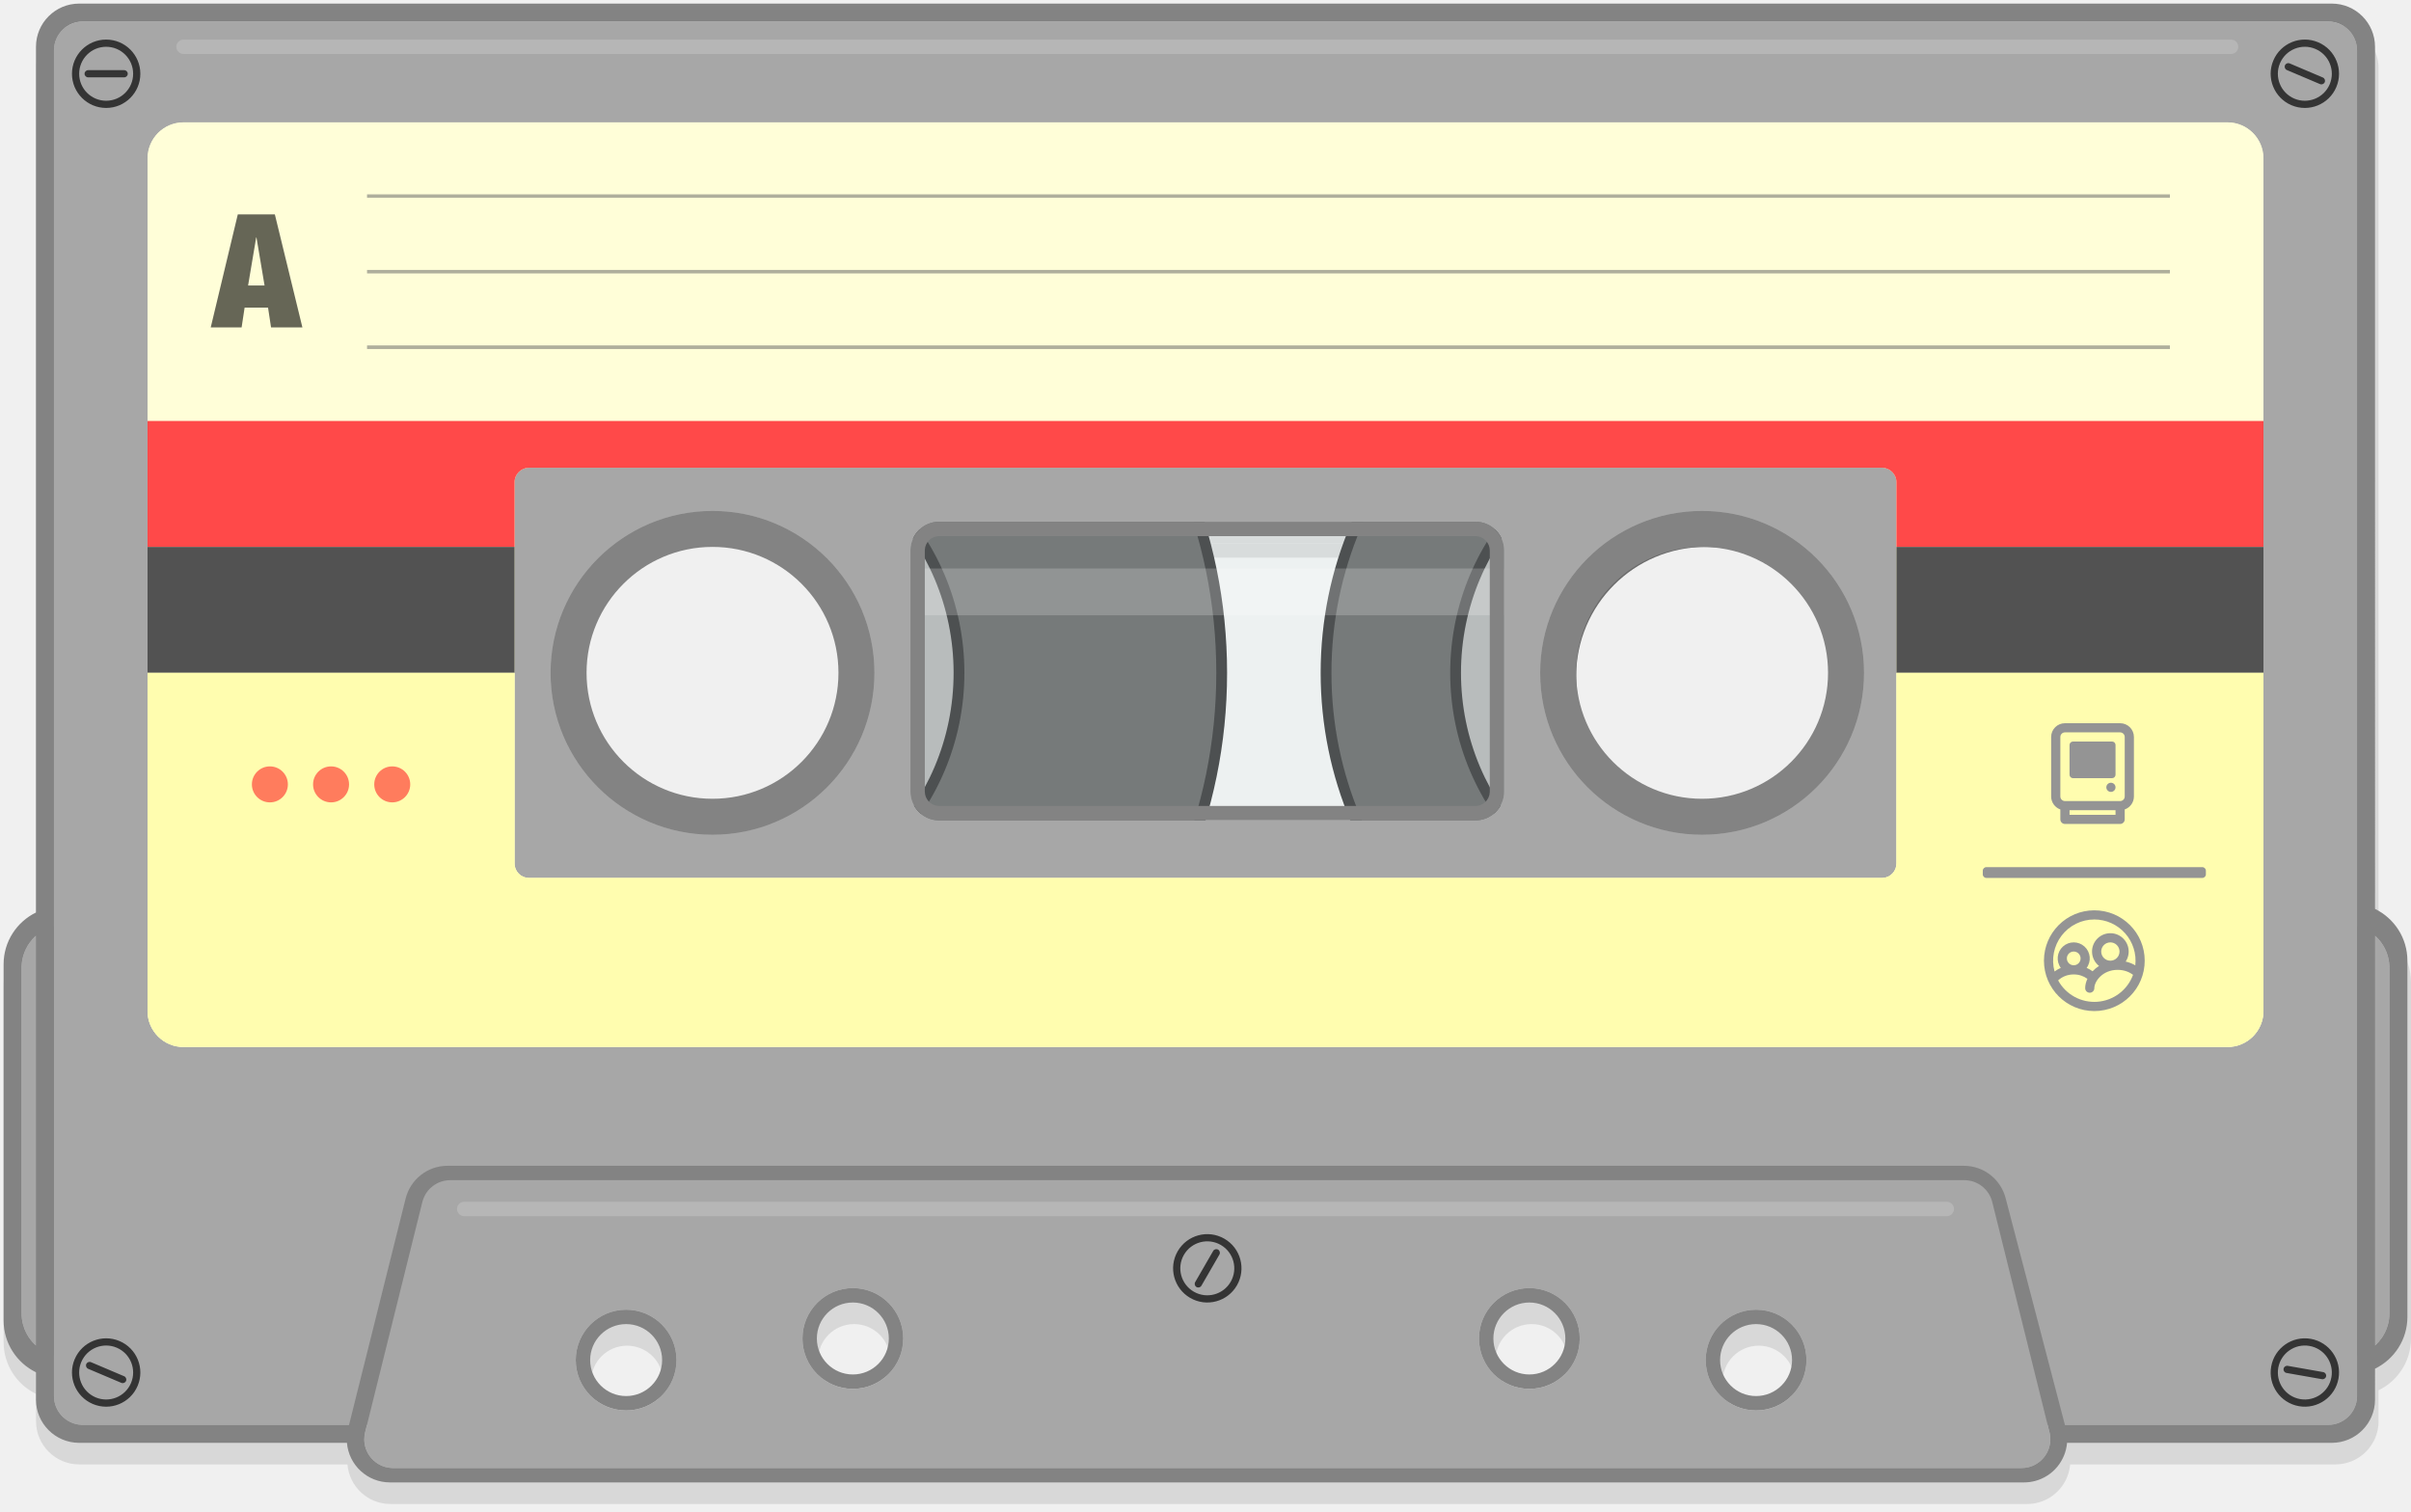
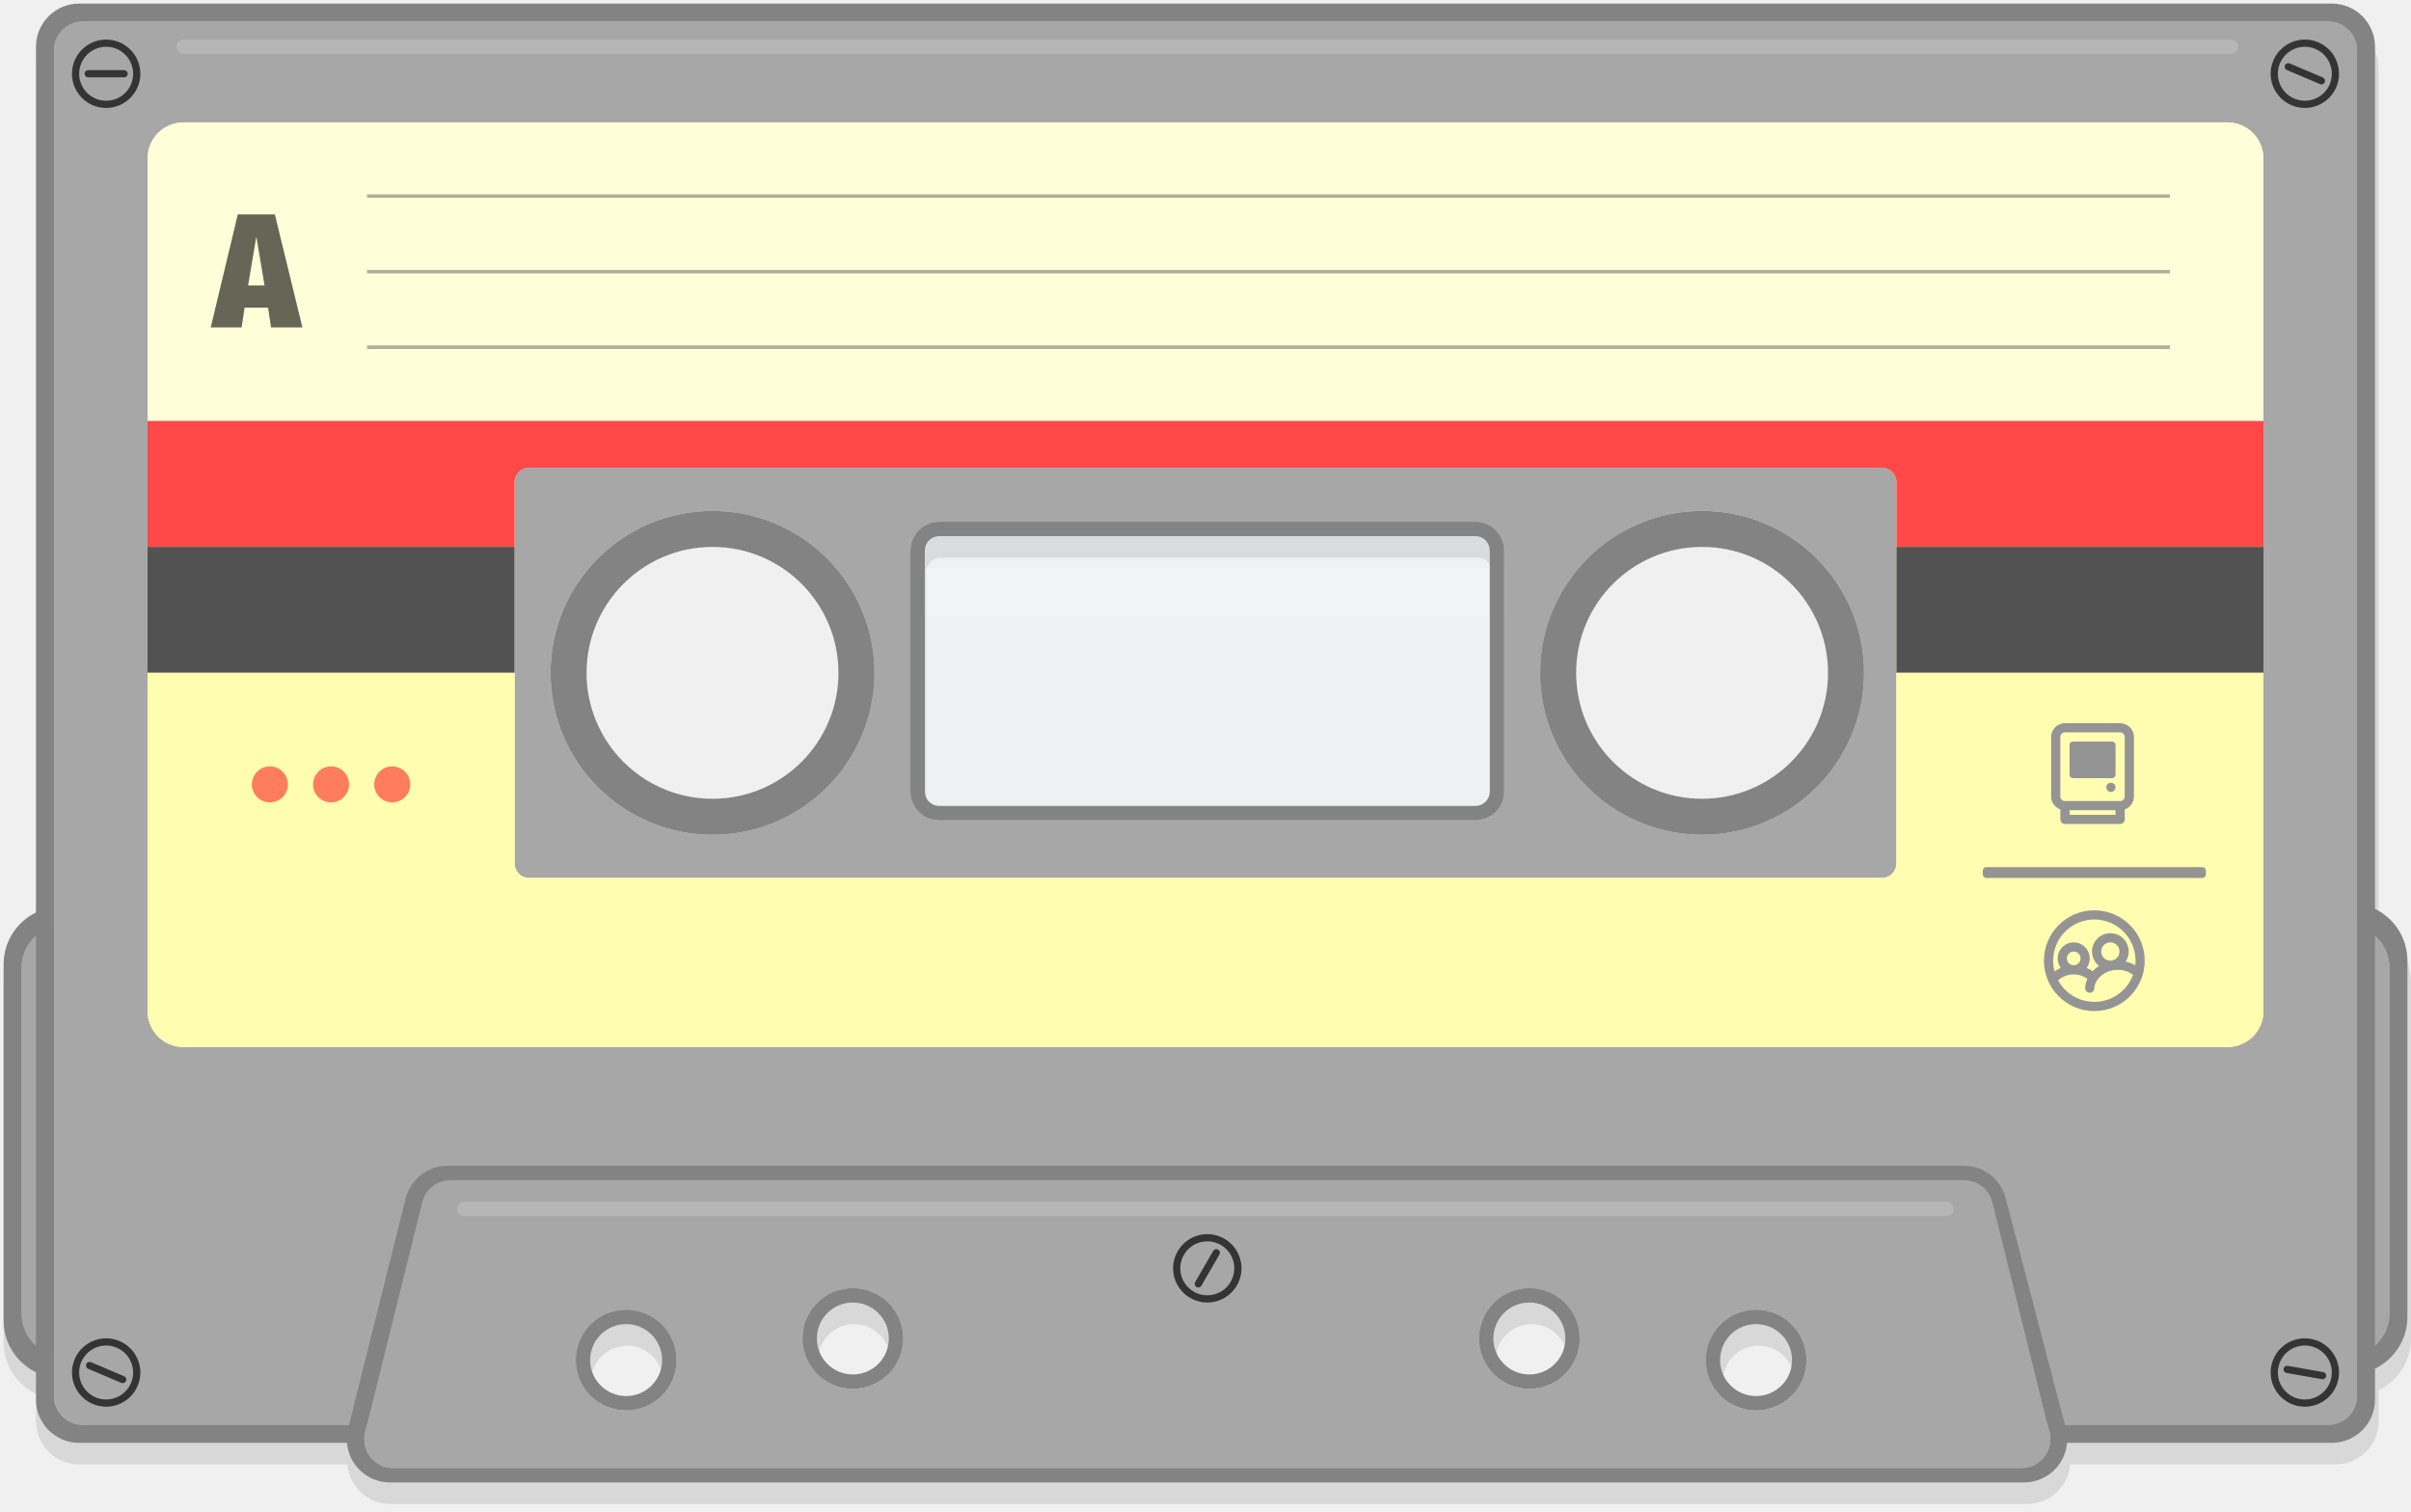
<svg xmlns="http://www.w3.org/2000/svg" xmlns:xlink="http://www.w3.org/1999/xlink" width="670px" height="420px" viewBox="0 0 670 420" version="1.1">
  <defs>
    <path d="M578,0 C583.523,-1.01453063e-15 588,4.477 588,10 L588,247 C588,252.523 583.523,257 578,257 L10,257 C4.477,257 6.76353751e-16,252.523 0,247 L0,10 C1.10000309e-15,4.477 4.477,1.01453063e-15 10,0 L578,0 Z M482,96 L106,96 C103.791,96 102,97.791 102,100 L102,100 L102,206 C102,208.209 103.791,210 106,210 L106,210 L482,210 L482,210 L482.2,209.995 C484.316,209.891 486,208.142 486,206 L486,206 L486,100 C486,97.791 484.209,96 482,96 L482,96 Z" id="path-1" />
  </defs>
  <g id="Artboard" stroke="none" stroke-width="1" fill="none" fill-rule="evenodd">
    <path d="M648.987,7 C655.614,7 660.987,12.373 660.987,19 L660.987,258.602 C666.322,261.196 670,266.668 670,273 L670,372 C670,378.332 666.322,383.804 660.987,386.398 L660.987,395 C660.987,401.627 655.614,407 648.987,407 L575.28,407 C574.868,411.928 571.413,416.286 566.357,417.609 C565.365,417.869 564.344,418 563.318,418 L108.513,418 C102.222,418 97.062,413.16 96.554,407 L22.013,407 C15.386,407 10.013,401.627 10.013,395 L10.013,387.398 C4.678,384.804 1,379.332 1,373 L1,274 C1,267.668 4.678,262.196 10.013,259.602 L10.013,19 C10.013,12.373 15.386,7 22.013,7 L648.987,7 Z M163.718,374.767 L163.693,374.795 C161.509,377.265 160.183,380.509 160.183,384.064 C160.183,391.799 166.463,398.07 174.209,398.07 C178.865,398.07 182.992,395.803 185.543,392.315 L185.719,392.066 L185.537,392.319 C182.983,395.766 178.882,398 174.259,398 C166.515,398 160.238,391.732 160.238,384 C160.238,380.593 161.457,377.47 163.483,375.042 L163.718,374.767 Z M499.448,374.976 L499.432,374.955 C501.502,377.395 502.75,380.552 502.75,384 C502.75,391.732 496.473,398 488.729,398 C483.951,398 479.731,395.613 477.199,391.969 L477.054,391.755 L477.194,391.964 C479.721,395.651 483.966,398.07 488.777,398.07 C496.523,398.07 502.802,391.799 502.802,384.064 C502.802,380.696 501.612,377.607 499.629,375.191 L499.448,374.976 Z M174.259,374 C168.728,374 164.244,378.477 164.244,384 C164.244,389.523 168.728,394 174.259,394 C179.79,394 184.274,389.523 184.274,384 C184.274,378.477 179.79,374 174.259,374 Z M488.729,374 C483.198,374 478.714,378.477 478.714,384 C478.714,389.523 483.198,394 488.729,394 C494.26,394 498.744,389.523 498.744,384 C498.744,378.477 494.26,374 488.729,374 Z M438.004,371.403 L437.989,371.373 C439.052,373.346 439.656,375.603 439.656,378 C439.656,385.732 433.378,392 425.635,392 C419.783,392 414.768,388.42 412.667,383.334 L412.567,383.084 L412.573,383.102 C414.6,388.346 419.696,392.067 425.663,392.067 C433.409,392.067 439.688,385.796 439.688,378.061 C439.688,375.79 439.147,373.646 438.187,371.749 L438.004,371.403 Z M225.303,370.837 L225.262,370.908 C224.014,373.002 223.297,375.448 223.297,378.061 C223.297,385.796 229.577,392.067 237.323,392.067 C243.159,392.067 248.163,388.507 250.275,383.443 C248.148,388.471 243.163,392 237.353,392 C229.61,392 223.332,385.732 223.332,378 C223.332,375.525 223.976,373.2 225.104,371.183 L225.303,370.837 Z M237.353,368 C231.822,368 227.338,372.477 227.338,378 C227.338,383.523 231.822,388 237.353,388 C242.884,388 247.368,383.523 247.368,378 C247.368,372.477 242.884,368 237.353,368 Z M425.635,368 C420.104,368 415.62,372.477 415.62,378 C415.62,383.523 420.104,388 425.635,388 C431.166,388 435.65,383.523 435.65,378 C435.65,372.477 431.166,368 425.635,368 Z M240.949,131.575 L127.16,131.575 L127.16,245.36 L240.949,245.36 L240.949,131.575 Z M546,131 L432,131 L432,245 L546,245 L546,131 Z M410.65,150.964 L261.352,150.964 C257.017,150.964 253.487,154.412 253.355,158.715 L253.352,158.964 L253.352,225.999 C253.352,230.334 256.799,233.864 261.102,233.996 L261.128,233.996 C256.824,233.858 253.377,230.331 253.377,226 L253.377,159 C253.377,154.582 256.964,151 261.389,151 L410.612,151 C415.037,151 418.624,154.582 418.624,159 L418.624,226 C418.624,230.331 415.178,233.858 410.874,233.996 L410.65,233.999 C414.985,233.999 418.515,230.552 418.646,226.249 L418.65,225.999 L418.65,158.964 C418.65,154.546 415.068,150.964 410.65,150.964 Z M410.612,155 L261.389,155 C259.244,155 257.492,156.684 257.388,158.8 L257.383,159 L257.383,226 C257.383,228.142 259.07,229.891 261.189,229.995 L261.389,230 L410.612,230 C412.758,230 414.509,228.316 414.613,226.2 L414.618,226 L414.618,159 C414.618,156.858 412.932,155.109 410.812,155.005 L410.612,155 Z" id="Tape-Shadow" fill-opacity="0.1" fill="#000000" />
-     <g id="Spools" transform="translate(55, 44)">
-       <g id="Spool-A">
-         <path d="M143,0 C221.977,0 286,64.023 286,143 C286,221.977 221.977,286 143,286 C64.023,286 0,221.977 0,143 C0,64.023 64.023,0 143,0 Z M143.5,5 C67.009,5 5,67.009 5,143.5 C5,219.991 67.009,282 143.5,282 C219.991,282 282,219.991 282,143.5 C282,67.009 219.991,5 143.5,5 Z" id="Combined-Shape" fill="#3E3D3E" />
-         <path d="M143,3 C220.32,3 283,65.68 283,143 C283,220.32 220.32,283 143,283 C65.68,283 3,220.32 3,143 C3,65.68 65.68,3 143,3 Z M143.5,94 C116.162,94 94,116.162 94,143.5 C94,170.838 116.162,193 143.5,193 C170.838,193 193,170.838 193,143.5 C193,116.162 170.838,94 143.5,94 Z" id="Combined-Shape" fill="#6C6C6C" />
-         <path d="M143,73 C181.66,73 213,104.34 213,143 C213,181.66 181.66,213 143,213 C104.34,213 73,181.66 73,143 C73,104.34 104.34,73 143,73 Z M143,78 C107.101,78 78,107.101 78,143 C78,178.899 107.101,208 143,208 C178.899,208 208,178.899 208,143 C208,107.101 178.899,78 143,78 Z" id="Combined-Shape" fill="#3E3D3E" />
-         <path d="M143,76 C180.003,76 210,105.997 210,143 C210,180.003 180.003,210 143,210 C105.997,210 76,180.003 76,143 C76,105.997 105.997,76 143,76 Z M143,99.708 C119.09,99.708 99.708,119.09 99.708,143 C99.708,150.431 101.58,157.425 104.879,163.536 C112.126,177.478 126.701,187 143.5,187 C167.524,187 187,167.524 187,143.5 C187,126.701 177.478,112.126 163.536,104.879 C157.425,101.58 150.431,99.708 143,99.708 Z" id="Combined-Shape" fill="#B5B5B5" />
-       </g>
-       <g id="spool-B" transform="translate(312, 37)">
-         <path d="M106,0 C164.542,0 212,47.458 212,106 C212,164.542 164.542,212 106,212 C47.458,212 0,164.542 0,106 C0,47.458 47.458,0 106,0 Z M106.5,4 C49.891,4 4,49.891 4,106.5 C4,163.109 49.891,209 106.5,209 C163.109,209 209,163.109 209,106.5 C209,49.891 163.109,4 106.5,4 Z" id="Combined-Shape" fill="#3E3D3E" />
-         <path d="M106,3 C162.885,3 209,49.115 209,106 C209,162.885 162.885,209 106,209 C49.115,209 3,162.885 3,106 C3,49.115 49.115,3 106,3 Z M107,71 C87.118,71 71,87.118 71,107 C71,126.882 87.118,143 107,143 C126.882,143 143,126.882 143,107 C143,87.118 126.882,71 107,71 Z" id="Combined-Shape" fill="#6C6C6C" />
-         <path d="M106,36 C144.66,36 176,67.34 176,106 C176,144.66 144.66,176 106,176 C67.34,176 36,144.66 36,106 C36,67.34 67.34,36 106,36 Z M106,41 C70.101,41 41,70.101 41,106 C41,141.899 70.101,171 106,171 C141.899,171 171,141.899 171,106 C171,70.101 141.899,41 106,41 Z" id="Combined-Shape" fill="#3E3D3E" />
-         <path d="M106,39 C143.003,39 173,68.997 173,106 C173,143.003 143.003,173 106,173 C68.997,173 39,143.003 39,106 C39,68.997 68.997,39 106,39 Z M106,62.708 C82.09,62.708 62.708,82.09 62.708,106 C62.708,113.431 64.58,120.425 67.879,126.536 C75.126,140.478 89.701,150 106.5,150 C130.524,150 150,130.524 150,106.5 C150,89.701 140.478,75.126 126.536,67.879 C120.425,64.58 113.431,62.708 106,62.708 Z" id="Combined-Shape" fill="#B5B5B5" />
-       </g>
-     </g>
    <g id="Tape4" transform="translate(1, 1)">
      <g id="Tape-Shell">
        <path d="M646,5 C650.418,5 654,8.582 654,13 L654.001,256.378 C659.176,257.711 663,262.409 663,268 L663,364 C663,369.591 659.176,374.289 654.001,375.622 L654,387 C654,391.418 650.418,395 646,395 L568.019,395 L568.533,397.071 C569.599,401.359 566.986,405.699 562.698,406.764 C562.067,406.921 561.42,407 560.769,407 L108.231,407 C103.812,407 100.231,403.418 100.231,399 C100.231,398.35 100.31,397.702 100.467,397.071 L100.98,395 L22,395 C17.582,395 14,391.418 14,387 L14,375.622 C8.824,374.29 5,369.592 5,364 L5,268 C5,262.408 8.824,257.71 14,256.378 L14,13 C14,8.582 17.582,5 22,5 L646,5 Z M487,363 C479.268,363 473,369.268 473,377 C473,384.732 479.268,391 487,391 C494.732,391 501,384.732 501,377 C501,369.268 494.732,363 487,363 Z M173,363 C165.268,363 159,369.268 159,377 C159,384.732 165.268,391 173,391 C180.732,391 187,384.732 187,377 C187,369.268 180.732,363 173,363 Z M236,357 C228.268,357 222,363.268 222,371 C222,378.732 228.268,385 236,385 C243.732,385 250,378.732 250,371 C250,363.268 243.732,357 236,357 Z M424,357 C416.268,357 410,363.268 410,371 C410,378.732 416.268,385 424,385 C431.732,385 438,378.732 438,371 C438,363.268 431.732,357 424,357 Z M197,141 C172.147,141 152,161.147 152,186 C152,210.853 172.147,231 197,231 C221.853,231 242,210.853 242,186 C242,161.147 221.853,141 197,141 Z M472,141 C447.147,141 427,161.147 427,186 C427,210.853 447.147,231 472,231 C496.853,231 517,210.853 517,186 C517,161.147 496.853,141 472,141 Z M409,144 L260,144 C255.665,144 252.135,147.448 252.004,151.751 L252,152 L252,219 C252,223.335 255.448,226.865 259.751,226.996 L260,227 L409,227 C413.335,227 416.865,223.552 416.996,219.249 L417,219 L417,152 C417,147.582 413.418,144 409,144 Z" id="Body-Copy-3" fill="#A7A7A7" />
        <g id="Window-Copy-3" transform="translate(252, 144)">
          <rect id="Rectangle" fill-opacity="0.1" fill="#D7FEFF" x="0" y="0" width="165" height="83" rx="8" />
          <polygon id="Rectangle-Copy-5" fill="#FFFFFF" opacity="0.197" points="0 13 165 13 165 26 0 26" />
        </g>
        <g id="Screws-Copy-3" transform="translate(19, 10)" fill="#343434">
          <path d="M13.212,361.712 C18.042,363.762 20.295,369.339 18.245,374.169 C16.195,378.998 10.618,381.252 5.788,379.202 C0.958,377.151 -1.295,371.574 0.755,366.745 C2.805,361.915 8.382,359.662 13.212,361.712 Z M622.15,361.101 C627.317,362.012 630.767,366.939 629.856,372.106 C628.945,377.273 624.017,380.723 618.85,379.812 C613.683,378.901 610.233,373.974 611.144,368.807 C612.055,363.64 616.983,360.19 622.15,361.101 Z M2.596,367.526 C0.978,371.339 2.757,375.742 6.57,377.361 C10.382,378.979 14.785,377.2 16.404,373.387 C18.022,369.574 16.243,365.171 12.43,363.553 C8.618,361.934 4.215,363.713 2.596,367.526 Z M613.114,369.154 C612.395,373.234 615.118,377.124 619.198,377.843 C623.277,378.562 627.167,375.838 627.886,371.759 C628.605,367.68 625.882,363.79 621.802,363.071 C617.723,362.351 613.833,365.075 613.114,369.154 Z M5.288,367.583 L14.493,371.49 C15.002,371.706 15.239,372.293 15.023,372.801 C14.807,373.31 14.22,373.547 13.712,373.331 L4.507,369.424 C3.998,369.208 3.761,368.621 3.977,368.112 C4.193,367.604 4.78,367.367 5.288,367.583 Z M615.75,368.604 L625.598,370.34 C626.142,370.436 626.505,370.955 626.409,371.499 C626.313,372.043 625.794,372.406 625.25,372.31 L615.402,370.573 C614.858,370.477 614.495,369.959 614.591,369.415 C614.687,368.871 615.206,368.508 615.75,368.604 Z M320.25,333.273 C324.794,335.896 326.351,341.706 323.727,346.25 C321.104,350.794 315.294,352.351 310.75,349.727 C306.206,347.104 304.649,341.294 307.273,336.75 C309.896,332.206 315.706,330.649 320.25,333.273 Z M309.005,337.75 C306.934,341.337 308.163,345.924 311.75,347.995 C315.337,350.066 319.924,348.837 321.995,345.25 C324.066,341.663 322.837,337.076 319.25,335.005 C315.663,332.934 311.076,334.163 309.005,337.75 Z M318.5,336.304 C318.978,336.58 319.142,337.192 318.866,337.67 L313.866,346.33 C313.59,346.808 312.978,346.972 312.5,346.696 C312.022,346.42 311.858,345.808 312.134,345.33 L317.134,336.67 C317.41,336.192 318.022,336.028 318.5,336.304 Z M624.212,0.755 C629.042,2.805 631.295,8.382 629.245,13.212 C627.195,18.042 621.618,20.295 616.788,18.245 C611.958,16.195 609.705,10.618 611.755,5.788 C613.805,0.958 619.382,-1.295 624.212,0.755 Z M9.5,8.67361738e-19 C14.747,8.67361738e-19 19,4.253 19,9.5 C19,14.747 14.747,19 9.5,19 C4.253,19 -9.09494702e-13,14.747 -9.09494702e-13,9.5 C-9.09494702e-13,4.253 4.253,8.67361738e-19 9.5,8.67361738e-19 Z M613.596,6.57 C611.978,10.382 613.757,14.785 617.57,16.404 C621.382,18.022 625.785,16.243 627.404,12.43 C629.022,8.618 627.243,4.215 623.43,2.596 C619.618,0.978 615.215,2.757 613.596,6.57 Z M9.5,2 C5.358,2 2,5.358 2,9.5 C2,13.642 5.358,17 9.5,17 C13.642,17 17,13.642 17,9.5 C17,5.358 13.642,2 9.5,2 Z M616.288,6.626 L625.493,10.533 C626.002,10.749 626.239,11.336 626.023,11.844 C625.807,12.353 625.22,12.59 624.712,12.374 L615.507,8.467 C614.998,8.251 614.761,7.664 614.977,7.156 C615.193,6.647 615.78,6.41 616.288,6.626 Z M14.5,8.5 C15.052,8.5 15.5,8.948 15.5,9.5 C15.5,10.052 15.052,10.5 14.5,10.5 L4.5,10.5 C3.948,10.5 3.5,10.052 3.5,9.5 C3.5,8.948 3.948,8.5 4.5,8.5 L14.5,8.5 Z" id="Combined-Shape" />
        </g>
        <g id="HIghlights" transform="translate(48, 10)" fill="#FFFFFF" opacity="0.17">
          <rect id="Rectangle-Copy-25" x="78" y="323" width="416" height="4" rx="2" />
          <rect id="Rectangle-Copy-26" x="0" y="0" width="573" height="4" rx="2" />
        </g>
        <path d="M647,0 C653.627,-1.21743675e-15 659,5.373 659,12 L659.001,251.609 C664.329,254.205 668,259.674 668,266 L668,365 C668,371.326 664.329,376.795 659.001,379.391 L659,388 C659,394.627 653.627,400 647,400 L573.422,400.001 C573.01,404.93 569.553,409.288 564.495,410.61 C563.504,410.869 562.485,411 561.461,411 L107.369,411 C101.079,411 95.919,406.16 95.41,400 L21,400 C14.373,400 9,394.627 9,388 L9,380.392 C3.672,377.795 7.7476099e-16,372.326 0,366 L0,267 C-7.7476099e-16,260.674 3.672,255.205 9,252.608 L9,12 C9,5.373 14.373,1.21743675e-15 21,0 L647,0 Z M544.87,327 L124.13,327 C120.542,327 117.405,329.386 116.433,332.818 L116.366,333.071 L100.667,396.261 L100.467,397.071 C100.31,397.702 100.231,398.35 100.231,399 L100.236,399.293 L100.24,399.388 L100.239,399.388 L100.253,399.608 L100.255,399.633 L100.257,399.657 L100.271,399.805 C100.277,399.871 100.284,399.936 100.293,400.001 L100.324,400.226 C100.902,403.982 104.092,406.877 107.981,406.996 L108.231,407 L560.769,407 C561.42,407 562.067,406.921 562.698,406.764 C565.934,405.96 568.216,403.291 568.683,400.187 L568.709,400 C568.738,399.773 568.757,399.543 568.765,399.312 L568.766,399.287 L568.768,399.192 L568.77,398.971 L568.77,398.851 L568.768,398.764 L568.765,398.725 L568.762,398.648 L568.756,398.519 L568.751,398.456 L568.736,398.276 L568.726,398.171 L568.705,397.977 C568.683,397.814 568.657,397.651 568.625,397.487 L568.606,397.39 L568.533,397.071 L568.332,396.261 L552.634,333.071 C551.748,329.504 548.546,327 544.87,327 Z M646,5 L22,5 C17.665,5 14.135,8.448 14.004,12.751 L14,13 L14,387 C14,391.335 17.448,394.865 21.751,394.996 L22,395 L95.999,395 L111.728,332.09 C113.063,326.748 117.863,323 123.369,323 L544.733,323 C550.192,323 554.963,326.684 556.343,331.966 L572.818,395 L646,395 C650.335,395 653.865,391.552 653.996,387.249 L654,387 L654,13 C654,8.582 650.418,5 646,5 Z M173,363 C180.732,363 187,369.268 187,377 C187,384.732 180.732,391 173,391 C165.268,391 159,384.732 159,377 C159,369.268 165.268,363 173,363 Z M487,363 C494.732,363 501,369.268 501,377 C501,384.732 494.732,391 487,391 C479.268,391 473,384.732 473,377 C473,369.268 479.268,363 487,363 Z M173,367 C167.477,367 163,371.477 163,377 C163,382.523 167.477,387 173,387 C178.523,387 183,382.523 183,377 C183,371.477 178.523,367 173,367 Z M487,367 C481.477,367 477,371.477 477,377 C477,382.523 481.477,387 487,387 C492.523,387 497,382.523 497,377 C497,371.477 492.523,367 487,367 Z M236,357 C243.732,357 250,363.268 250,371 C250,378.732 243.732,385 236,385 C228.268,385 222,378.732 222,371 C222,363.268 228.268,357 236,357 Z M424,357 C431.732,357 438,363.268 438,371 C438,378.732 431.732,385 424,385 C416.268,385 410,378.732 410,371 C410,363.268 416.268,357 424,357 Z M236,361 C230.477,361 226,365.477 226,371 C226,376.523 230.477,381 236,381 C241.523,381 246,376.523 246,371 C246,365.477 241.523,361 236,361 Z M424,361 C418.477,361 414,365.477 414,371 C414,376.523 418.477,381 424,381 C429.523,381 434,376.523 434,371 C434,365.477 429.523,361 424,361 Z M9,259.054 L8.999,259.056 L8.975,259.078 L8.928,259.12 L8.843,259.198 L8.73,259.305 C8.583,259.445 8.439,259.588 8.3,259.735 C8.261,259.776 8.221,259.818 8.182,259.861 C8.151,259.895 8.119,259.929 8.088,259.963 C8.054,260.001 8.02,260.04 7.986,260.078 C7.706,260.396 7.443,260.73 7.198,261.076 C7.182,261.099 7.166,261.121 7.15,261.144 C7.109,261.204 7.068,261.263 7.027,261.324 C7.001,261.362 6.976,261.4 6.951,261.439 C6.909,261.503 6.867,261.569 6.826,261.634 C6.812,261.656 6.798,261.678 6.785,261.7 C6.743,261.768 6.701,261.836 6.661,261.905 C6.643,261.935 6.626,261.965 6.609,261.994 C6.457,262.256 6.315,262.525 6.183,262.799 L6.108,262.956 C6.032,263.121 5.96,263.287 5.891,263.455 L5.842,263.575 L5.791,263.707 L5.736,263.852 L5.728,263.874 C5.655,264.073 5.587,264.275 5.525,264.478 L5.506,264.542 L5.446,264.749 C5.433,264.795 5.42,264.841 5.408,264.888 C5.392,264.944 5.378,265.001 5.363,265.059 C5.345,265.13 5.328,265.201 5.311,265.272 C5.256,265.512 5.207,265.755 5.166,266.001 C5.145,266.123 5.127,266.246 5.11,266.369 C5.086,266.545 5.066,266.722 5.05,266.9 L5.041,267 C5.023,267.22 5.011,267.442 5.005,267.664 L5,268 L5,364 C5,364.225 5.006,364.449 5.018,364.672 L5.027,364.805 C5.031,364.87 5.036,364.935 5.041,365.001 L5.054,365.143 C5.061,365.215 5.068,365.286 5.076,365.358 L5.091,365.486 C5.097,365.533 5.103,365.581 5.11,365.629 C5.137,365.828 5.169,366.025 5.205,366.221 C5.239,366.404 5.278,366.586 5.32,366.766 C5.331,366.812 5.342,366.857 5.353,366.903 C5.371,366.973 5.389,367.043 5.408,367.113 C5.419,367.154 5.43,367.196 5.442,367.237 C5.526,367.538 5.621,367.835 5.728,368.126 L5.749,368.182 C5.761,368.214 5.773,368.247 5.786,368.28 L5.855,368.458 C5.867,368.487 5.878,368.515 5.89,368.544 C5.922,368.622 5.955,368.699 5.988,368.776 C6,368.804 6.012,368.832 6.025,368.86 L6.132,369.096 L6.154,369.141 C6.222,369.285 6.294,369.428 6.367,369.568 C6.413,369.656 6.461,369.743 6.509,369.83 C6.542,369.89 6.576,369.95 6.611,370.009 L6.672,370.114 C6.708,370.174 6.744,370.234 6.781,370.294 C6.799,370.323 6.817,370.352 6.836,370.382 C6.876,370.446 6.917,370.509 6.958,370.572 C6.98,370.605 7.001,370.638 7.023,370.67 C7.045,370.704 7.068,370.737 7.091,370.77 C7.127,370.823 7.163,370.875 7.2,370.927 C7.316,371.09 7.435,371.25 7.558,371.407 C7.593,371.451 7.627,371.494 7.662,371.537 L7.782,371.683 C7.806,371.712 7.83,371.741 7.855,371.77 C7.885,371.805 7.915,371.84 7.945,371.875 C7.993,371.929 8.04,371.983 8.089,372.037 C8.121,372.073 8.154,372.109 8.187,372.145 C8.224,372.184 8.26,372.223 8.297,372.262 C8.515,372.492 8.742,372.713 8.978,372.924 L9,372.945 L9,259.054 Z M659.001,259.056 L659.001,372.944 L659.026,372.921 L659.109,372.846 L659.145,372.811 L659.195,372.766 C659.259,372.706 659.322,372.646 659.385,372.584 C659.571,372.402 659.752,372.214 659.926,372.02 C659.957,371.986 659.987,371.952 660.017,371.918 C660.299,371.598 660.563,371.262 660.81,370.913 C660.824,370.893 660.837,370.874 660.851,370.854 C660.905,370.777 660.958,370.699 661.01,370.621 C661.028,370.593 661.047,370.565 661.065,370.537 C661.093,370.494 661.12,370.452 661.147,370.409 C661.176,370.363 661.204,370.318 661.233,370.272 C661.398,370.003 661.553,369.727 661.697,369.445 C661.729,369.382 661.76,369.318 661.792,369.254 C661.804,369.228 661.817,369.203 661.829,369.177 L661.894,369.038 C661.93,368.961 661.965,368.883 661.999,368.805 C662.004,368.795 662.008,368.785 662.012,368.776 C662.045,368.699 662.078,368.622 662.11,368.544 C662.126,368.505 662.141,368.467 662.157,368.428 C662.275,368.13 662.382,367.826 662.477,367.516 C662.489,367.476 662.501,367.435 662.513,367.395 C662.535,367.321 662.556,367.247 662.576,367.172 C662.584,367.145 662.591,367.119 662.598,367.092 C662.614,367.03 662.631,366.967 662.646,366.904 C662.684,366.754 662.718,366.603 662.75,366.451 C662.794,366.235 662.833,366.018 662.866,365.799 C662.874,365.743 662.883,365.686 662.89,365.629 C662.915,365.45 662.935,365.271 662.951,365.091 L662.96,364.991 C662.977,364.773 662.989,364.553 662.995,364.332 L663,364 L663,268 C663,267.773 662.994,267.547 662.981,267.323 C662.979,267.28 662.976,267.238 662.973,267.195 C662.968,267.119 662.963,267.042 662.956,266.965 L662.946,266.857 C662.938,266.773 662.93,266.689 662.92,266.605 C662.916,266.575 662.913,266.544 662.909,266.513 C662.882,266.298 662.85,266.085 662.812,265.874 C662.805,265.832 662.797,265.791 662.789,265.749 C662.755,265.57 662.717,265.392 662.675,265.215 C662.665,265.172 662.654,265.128 662.643,265.084 C662.624,265.007 662.604,264.93 662.583,264.854 L662.569,264.802 L662.555,264.749 C662.535,264.68 662.515,264.611 662.494,264.542 C662.463,264.439 662.431,264.336 662.397,264.234 C662.357,264.114 662.316,263.994 662.272,263.874 L662.252,263.819 C662.199,263.676 662.143,263.535 662.085,263.395 C662.058,263.332 662.031,263.268 662.004,263.205 L661.971,263.131 C661.942,263.066 661.913,263.002 661.883,262.938 C661.808,262.775 661.728,262.615 661.646,262.457 C661.563,262.298 661.476,262.14 661.386,261.985 C661.361,261.943 661.336,261.9 661.311,261.858 C661.275,261.797 661.237,261.736 661.2,261.675 L661.146,261.589 L661.061,261.457 C661.032,261.413 661.003,261.368 660.973,261.324 C660.933,261.264 660.891,261.203 660.85,261.144 C660.741,260.988 660.629,260.835 660.513,260.685 C660.418,260.561 660.32,260.439 660.219,260.318 L660.139,260.223 C660.093,260.169 660.046,260.115 659.999,260.061 C659.978,260.038 659.958,260.015 659.937,259.991 C659.866,259.912 659.794,259.835 659.722,259.758 L659.722,259.758 C659.498,259.521 659.265,259.294 659.023,259.076 L659.001,259.056 Z M522,125 C526.335,125 529.865,128.448 529.996,132.751 L530,133 L530,239 C530,243.335 526.552,246.865 522.249,246.996 L522,247 L146,247 C141.665,247 138.135,243.552 138.004,239.249 L138,239 L138,133 C138,128.665 141.448,125.135 145.751,125.004 L146,125 L522,125 Z M522,129 L146,129 C143.858,129 142.109,130.684 142.005,132.8 L142,133 L142,239 C142,241.142 143.684,242.891 145.8,242.995 L146,243 L522,243 C524.142,243 525.891,241.316 525.995,239.2 L526,239 L526,133 C526,130.791 524.209,129 522,129 Z M472,141 C496.853,141 517,161.147 517,186 C517,210.853 496.853,231 472,231 C447.147,231 427,210.853 427,186 C427,161.147 447.147,141 472,141 Z M197,141 C221.853,141 242,161.147 242,186 C242,210.853 221.853,231 197,231 C172.147,231 152,210.853 152,186 C152,161.147 172.147,141 197,141 Z M409,144 C413.418,144 417,147.582 417,152 L417,219 C417,223.418 413.418,227 409,227 L260,227 C255.582,227 252,223.418 252,219 L252,152 C252,147.582 255.582,144 260,144 L409,144 Z M409,148 L260,148 C257.858,148 256.109,149.684 256.005,151.8 L256,152 L256,219 C256,221.142 257.684,222.891 259.8,222.995 L260,223 L409,223 C411.142,223 412.891,221.316 412.995,219.2 L413,219 L413,152 C413,149.858 411.316,148.109 409.2,148.005 L409,148 Z M472,151 C452.67,151 437,166.67 437,186 C437,205.33 452.67,221 472,221 C491.33,221 507,205.33 507,186 C507,166.67 491.33,151 472,151 Z M197,151 C177.67,151 162,166.67 162,186 C162,205.33 177.67,221 197,221 C216.33,221 232,205.33 232,186 C232,166.67 216.33,151 197,151 Z" id="Outline-Copy-3" fill="#838383" />
      </g>
      <g id="Label" transform="translate(40, 33)">
        <mask id="mask-2" fill="white">
          <use xlink:href="#path-1" />
        </mask>
        <use id="Combined-Shape-Copy-7" fill="#FFFED8" xlink:href="#path-1" />
        <path d="M578,0 C583.523,-1.01453063e-15 588,4.477 588,10 L588,247 C588,252.523 583.523,257 578,257 L10,257 C4.477,257 6.76353751e-16,252.523 0,247 L0,10 C1.10000309e-15,4.477 4.477,1.01453063e-15 10,0 L578,0 Z M482,96 L106,96 C103.791,96 102,97.791 102,100 L102,100 L102,206 C102,208.209 103.791,210 106,210 L106,210 L482,210 L482,210 L482.2,209.995 C484.316,209.891 486,208.142 486,206 L486,206 L486,100 C486,97.791 484.209,96 482,96 L482,96 Z" id="Combined-Shape-Copy-7" fill="#FFFED8" mask="url(#mask-2)" />
        <rect id="Rectangle" fill-opacity="0.51" fill="#626262" mask="url(#mask-2)" x="61" y="62" width="501" height="1" />
        <rect id="Rectangle-Copy-33" fill-opacity="0.51" fill="#626262" mask="url(#mask-2)" x="61" y="41" width="501" height="1" />
        <rect id="Rectangle-Copy-34" fill-opacity="0.51" fill="#626262" mask="url(#mask-2)" x="61" y="20" width="501" height="1" />
        <rect id="Rectangle" fill="#FF4949" mask="url(#mask-2)" x="-2" y="83" width="595" height="35" />
        <rect id="Rectangle-Copy-27" fill="#525252" mask="url(#mask-2)" x="-2" y="118" width="595" height="35" />
        <rect id="Rectangle-Copy-35" fill="#FFFDAF" mask="url(#mask-2)" x="-2" y="153" width="595" height="104" />
        <rect id="Rectangle-Copy-36" fill="#949494" mask="url(#mask-2)" x="510" y="207" width="62" height="3" rx="1" />
        <path d="M26.14,57 L26.976,51.5 L33.488,51.5 L34.324,57 L43.036,57 L35.38,25.584 L25.084,25.584 L17.56,57 L26.14,57 Z M32.52,45.34 L27.944,45.34 L30.188,32.008 L30.276,32.008 L32.52,45.34 Z" id="A" fill-opacity="0.6" fill="#000000" fill-rule="nonzero" mask="url(#mask-2)" />
        <g id="personal-computer" mask="url(#mask-2)" fill="#949494">
          <g transform="translate(529, 167)" id="Shape">
            <path d="M3.833,0 C1.716,0 0,1.709 0,3.818 L0,20.364 C0,22.026 1.067,23.441 2.556,23.965 L2.556,26.727 C2.556,27.43 3.128,28 3.833,28 L19.167,28 C19.872,28 20.444,27.43 20.444,26.727 L20.444,23.965 C21.976,23.426 23,21.982 23,20.364 L23,3.818 C23,1.709 21.284,0 19.167,0 L3.833,0 Z M17.889,24.182 L5.111,24.182 L5.111,25.455 L17.889,25.455 L17.889,24.182 Z M3.833,21.636 L19.167,21.636 C19.872,21.636 20.444,21.067 20.444,20.364 L20.444,3.818 C20.444,3.115 19.872,2.545 19.167,2.545 L3.833,2.545 C3.128,2.545 2.556,3.115 2.556,3.818 L2.556,20.364 C2.556,21.067 3.128,21.636 3.833,21.636 Z M5.111,6.045 C5.111,5.518 5.54,5.091 6.069,5.091 L16.931,5.091 C17.46,5.091 17.889,5.518 17.889,6.045 L17.889,14.318 C17.889,14.845 17.46,15.273 16.931,15.273 L6.069,15.273 C5.54,15.273 5.111,14.845 5.111,14.318 L5.111,6.045 Z M16.611,19.091 C17.317,19.091 17.889,18.521 17.889,17.818 C17.889,17.115 17.317,16.545 16.611,16.545 C15.905,16.545 15.333,17.115 15.333,17.818 C15.333,18.521 15.905,19.091 16.611,19.091 Z" />
          </g>
        </g>
        <g id="circled-group" mask="url(#mask-2)" fill="#949494">
          <g transform="translate(527, 219)" id="Shape">
            <path d="M14,2.545 C10.431,2.545 7.066,4.207 4.899,7.042 C2.731,9.877 2.008,13.56 2.944,17.004 C3.483,16.603 4.066,16.267 4.682,16.001 C3.329,14.158 3.59,11.591 5.286,10.059 C6.982,8.526 9.563,8.526 11.259,10.059 C12.955,11.591 13.216,14.158 11.863,16.001 C12.446,16.253 12.999,16.568 13.514,16.94 C14.046,16.371 14.649,15.872 15.308,15.457 C13.143,13.755 12.724,10.639 14.363,8.425 C16.003,6.211 19.105,5.703 21.365,7.278 C23.625,8.853 24.222,11.94 22.713,14.244 C23.697,14.467 24.59,14.83 25.382,15.293 C25.75,12.051 24.718,8.805 22.545,6.371 C20.372,3.937 17.263,2.545 14,2.545 Z M12.078,19.036 C12.048,19.018 12.018,18.998 11.989,18.978 C11.018,18.287 9.772,17.818 8.273,17.818 C6.443,17.818 4.976,18.518 3.939,19.48 C6.094,23.431 10.362,25.755 14.85,25.421 C19.337,25.087 23.214,22.157 24.761,17.931 C24.739,17.917 24.718,17.902 24.697,17.887 C23.633,17.098 22.215,16.545 20.479,16.545 C16.271,16.545 14,19.764 14,21.636 C14,22.339 13.43,22.909 12.727,22.909 C12.024,22.909 11.455,22.339 11.455,21.636 C11.455,20.794 11.671,19.903 12.078,19.036 Z M0,14 C0,6.268 6.268,0 14,0 C21.732,0 28,6.268 28,14 C28,21.732 21.732,28 14,28 C6.268,28 0,21.732 0,14 Z M18.455,8.909 C17.049,8.909 15.909,10.049 15.909,11.455 C15.909,12.86 17.049,14 18.455,14 C19.86,14 21,12.86 21,11.455 C21,10.049 19.86,8.909 18.455,8.909 Z M6.364,13.364 C6.364,12.309 7.218,11.455 8.273,11.455 C9.327,11.455 10.182,12.309 10.182,13.364 C10.182,14.418 9.327,15.273 8.273,15.273 C7.218,15.273 6.364,14.418 6.364,13.364 Z" />
          </g>
        </g>
        <circle id="Oval" fill="#FF7C5D" mask="url(#mask-2)" cx="34" cy="184" r="5" />
        <circle id="Oval-Copy-8" fill="#FF7C5D" mask="url(#mask-2)" cx="51" cy="184" r="5" />
        <circle id="Oval-Copy-9" fill="#FF7C5D" mask="url(#mask-2)" cx="68" cy="184" r="5" />
      </g>
    </g>
  </g>
</svg>
